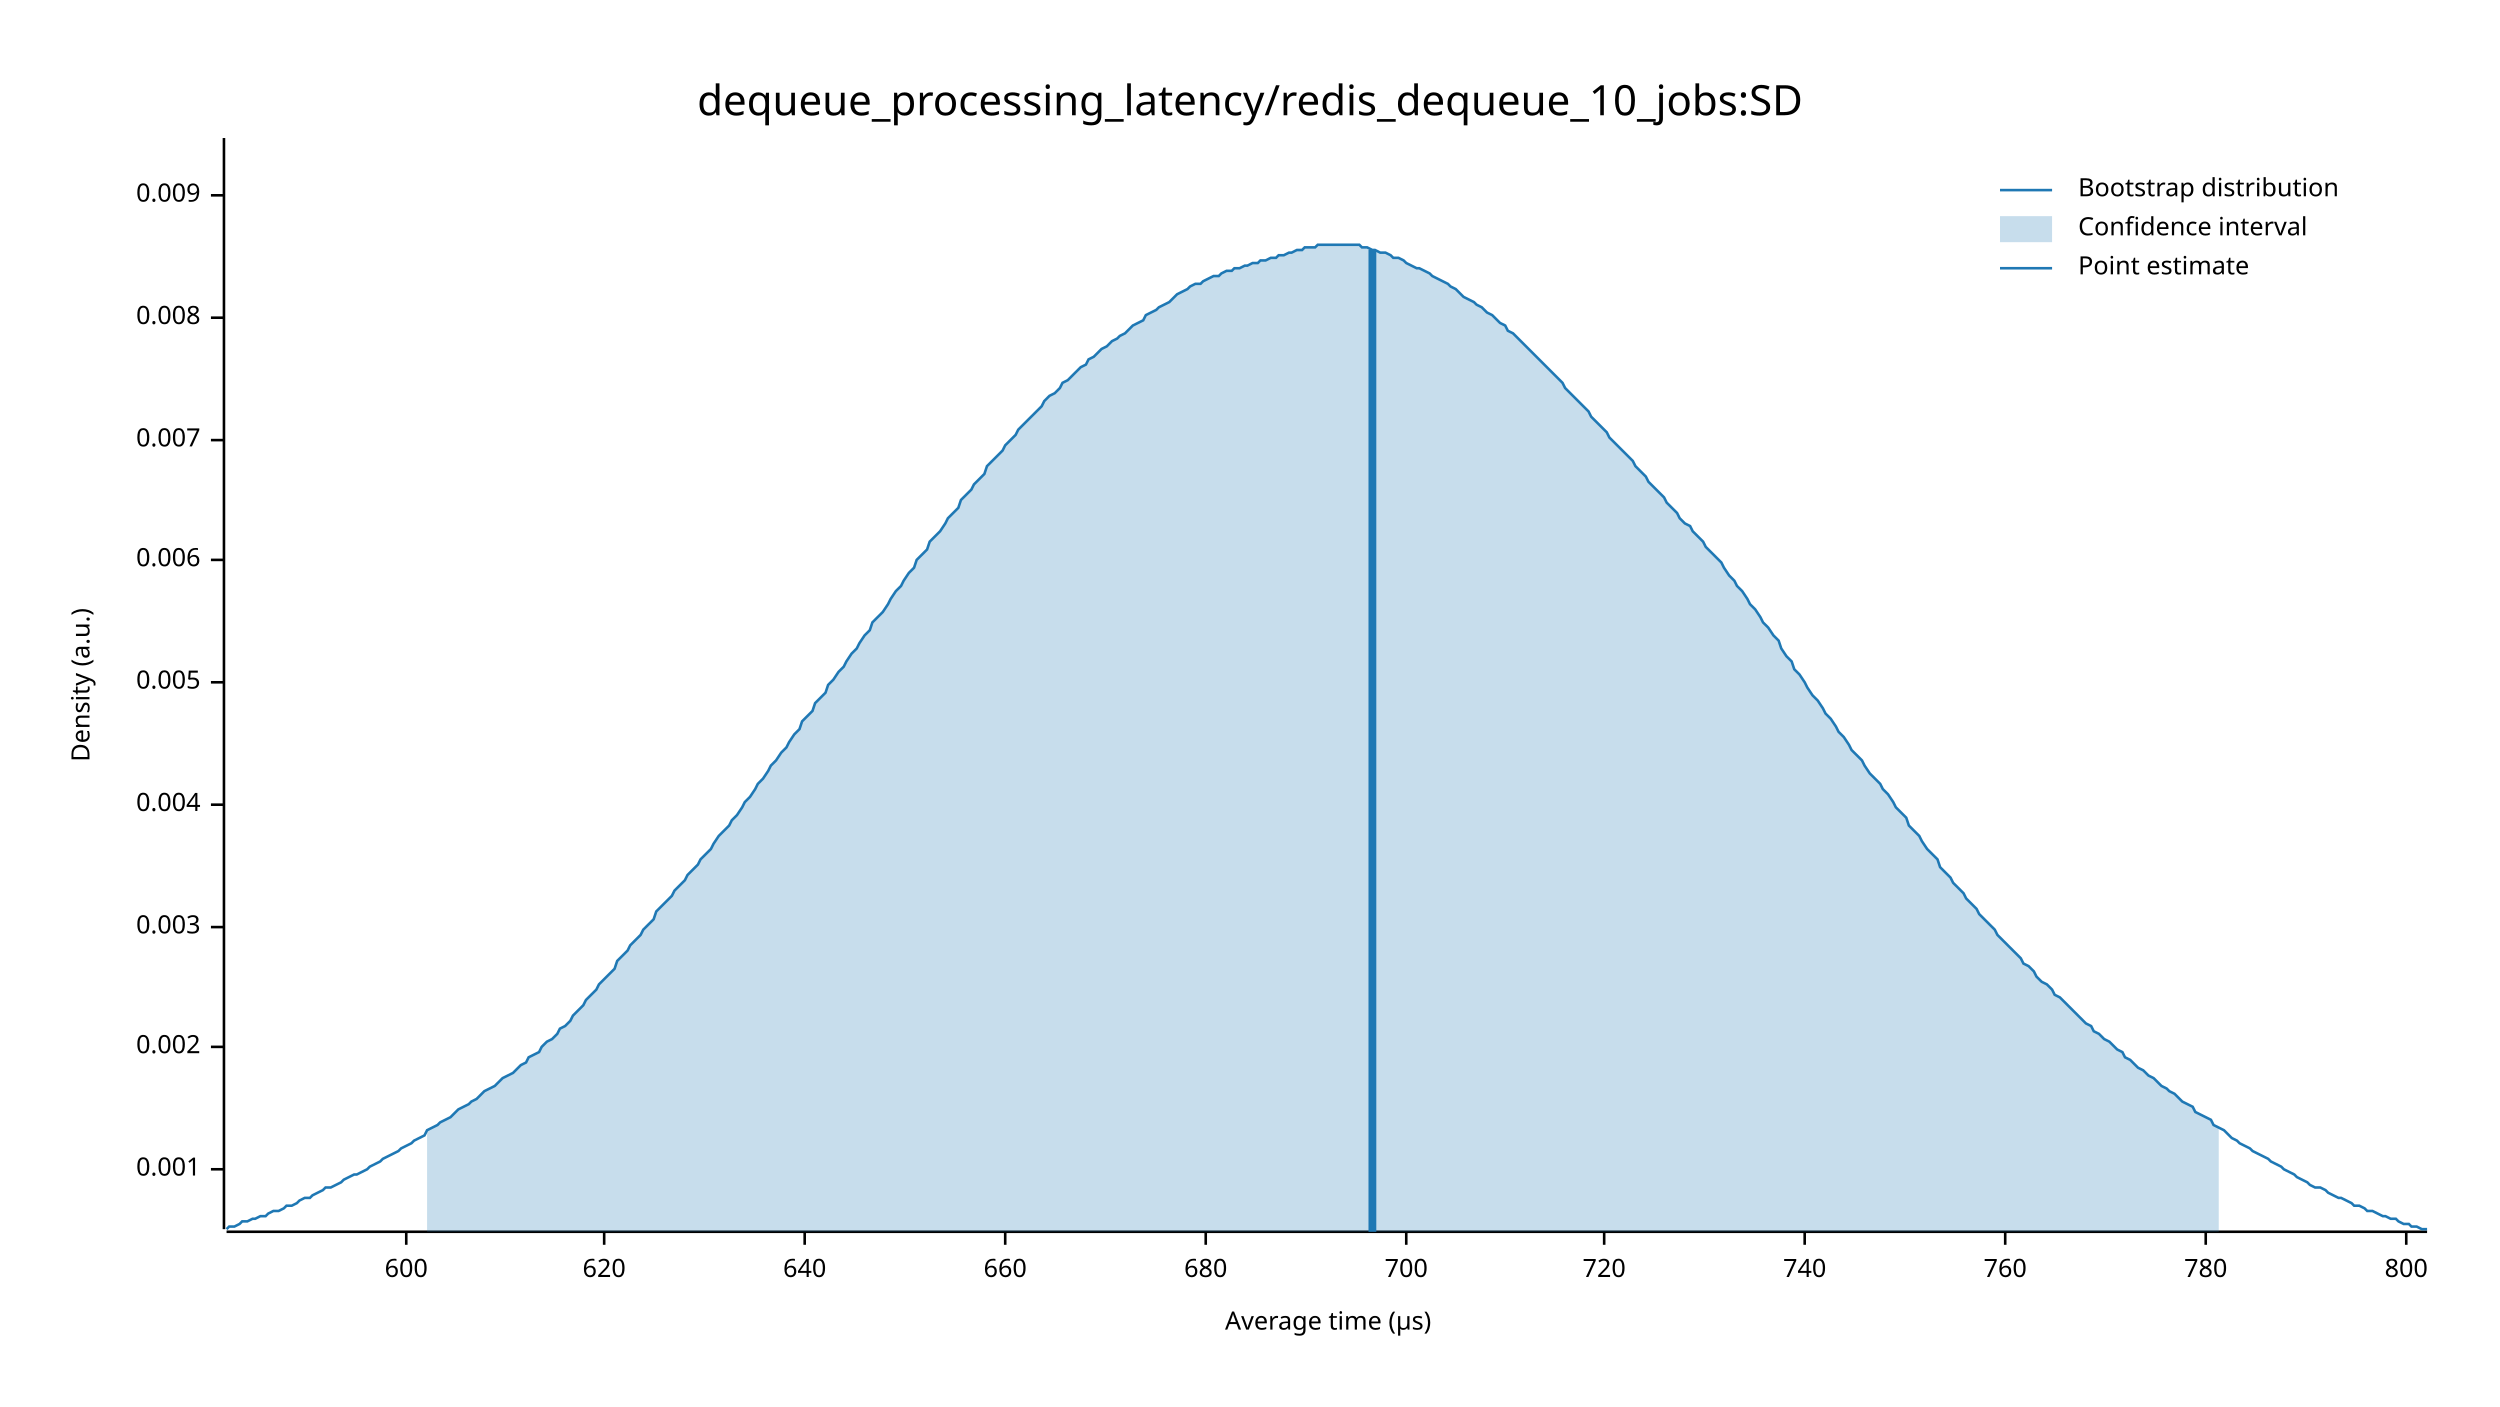
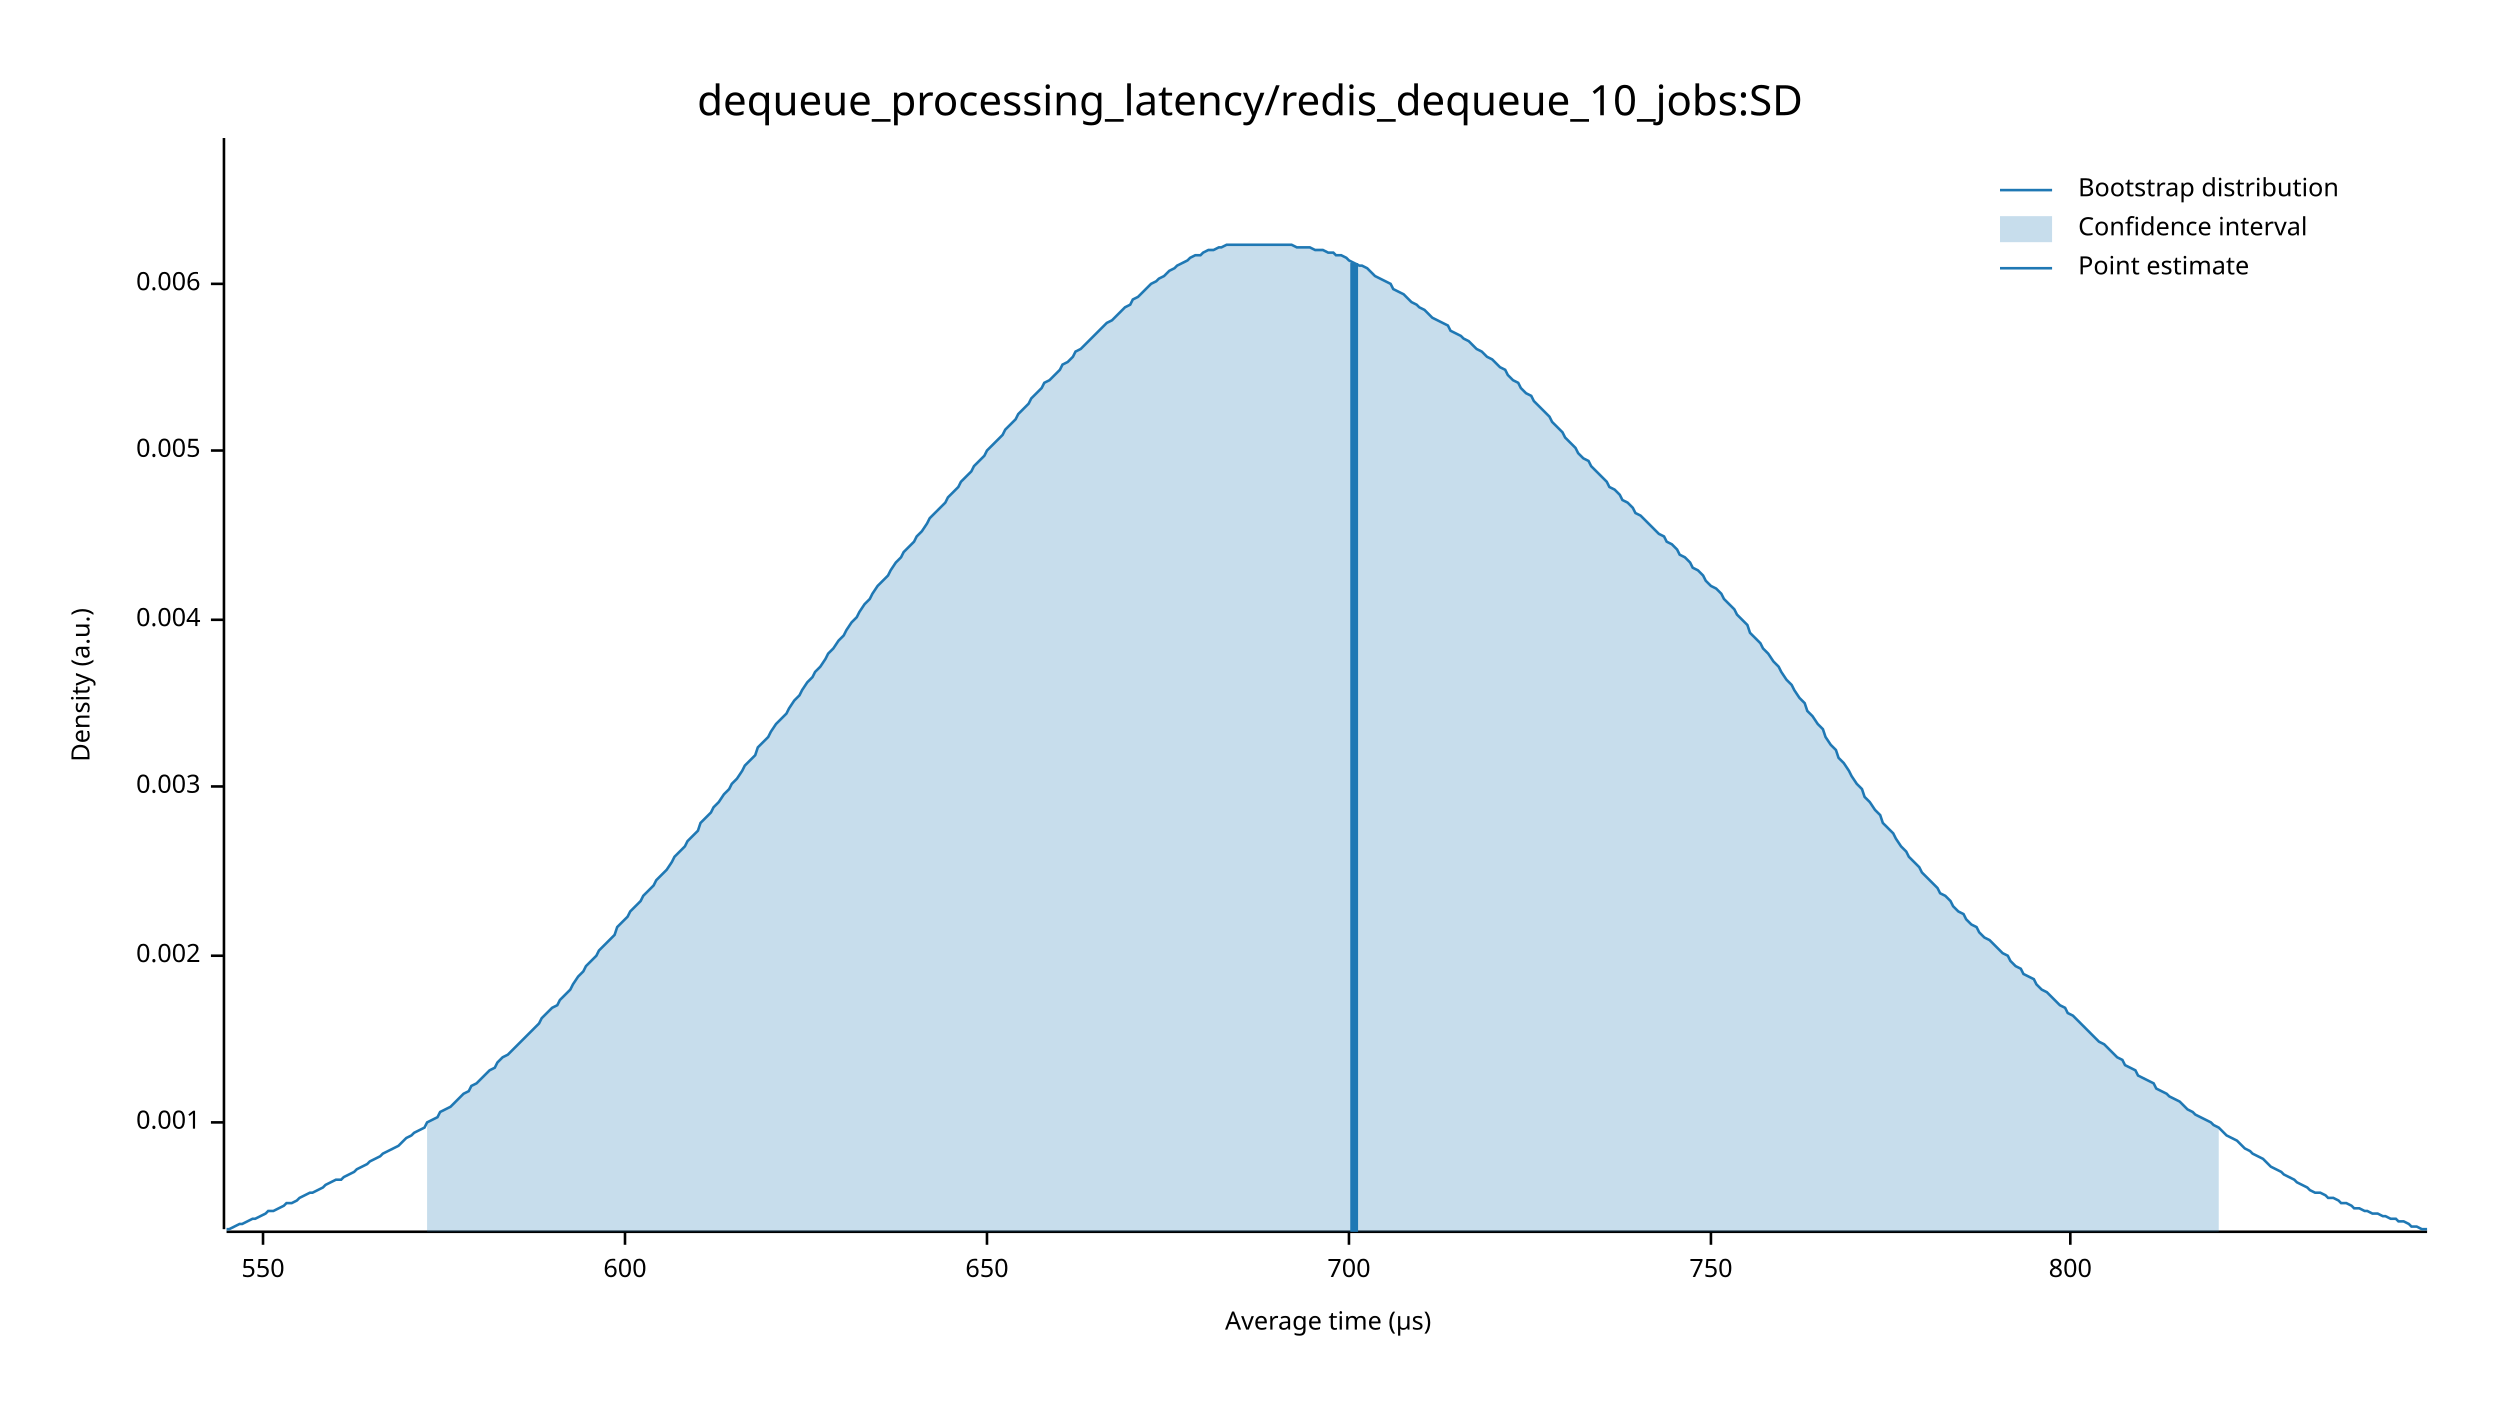
<svg xmlns="http://www.w3.org/2000/svg" width="960" height="540" viewBox="0 0 960 540">
  <text x="480" y="32" dy="0.76em" text-anchor="middle" font-family="sans-serif" font-size="16.129" opacity="1" fill="#000000">
dequeue_processing_latency/redis_dequeue_10_jobs:SD
</text>
  <text x="27" y="263" dy="0.76em" text-anchor="middle" font-family="sans-serif" font-size="9.677" opacity="1" fill="#000000" transform="rotate(270, 27, 263)">
Density (a.u.)
</text>
  <text x="510" y="513" dy="-0.5ex" text-anchor="middle" font-family="sans-serif" font-size="9.677" opacity="1" fill="#000000">
Average time (µs)
</text>
  <polyline fill="none" opacity="1" stroke="#000000" stroke-width="1" points="86,53 86,472 " />
-   <text x="77" y="449" dy="0.5ex" text-anchor="end" font-family="sans-serif" font-size="9.677" opacity="1" fill="#000000">
+   <text x="77" y="431" dy="0.5ex" text-anchor="end" font-family="sans-serif" font-size="9.677" opacity="1" fill="#000000">
0.001
</text>
-   <polyline fill="none" opacity="1" stroke="#000000" stroke-width="1" points="81,449 86,449 " />
-   <text x="77" y="402" dy="0.5ex" text-anchor="end" font-family="sans-serif" font-size="9.677" opacity="1" fill="#000000">
+   <polyline fill="none" opacity="1" stroke="#000000" stroke-width="1" points="81,431 86,431 " />
+   <text x="77" y="367" dy="0.5ex" text-anchor="end" font-family="sans-serif" font-size="9.677" opacity="1" fill="#000000">
0.002
</text>
-   <polyline fill="none" opacity="1" stroke="#000000" stroke-width="1" points="81,402 86,402 " />
-   <text x="77" y="356" dy="0.5ex" text-anchor="end" font-family="sans-serif" font-size="9.677" opacity="1" fill="#000000">
+   <polyline fill="none" opacity="1" stroke="#000000" stroke-width="1" points="81,367 86,367 " />
+   <text x="77" y="302" dy="0.5ex" text-anchor="end" font-family="sans-serif" font-size="9.677" opacity="1" fill="#000000">
0.003
</text>
-   <polyline fill="none" opacity="1" stroke="#000000" stroke-width="1" points="81,356 86,356 " />
-   <text x="77" y="309" dy="0.5ex" text-anchor="end" font-family="sans-serif" font-size="9.677" opacity="1" fill="#000000">
+   <polyline fill="none" opacity="1" stroke="#000000" stroke-width="1" points="81,302 86,302 " />
+   <text x="77" y="238" dy="0.5ex" text-anchor="end" font-family="sans-serif" font-size="9.677" opacity="1" fill="#000000">
0.004
</text>
-   <polyline fill="none" opacity="1" stroke="#000000" stroke-width="1" points="81,309 86,309 " />
-   <text x="77" y="262" dy="0.5ex" text-anchor="end" font-family="sans-serif" font-size="9.677" opacity="1" fill="#000000">
+   <polyline fill="none" opacity="1" stroke="#000000" stroke-width="1" points="81,238 86,238 " />
+   <text x="77" y="173" dy="0.5ex" text-anchor="end" font-family="sans-serif" font-size="9.677" opacity="1" fill="#000000">
0.005
</text>
-   <polyline fill="none" opacity="1" stroke="#000000" stroke-width="1" points="81,262 86,262 " />
-   <text x="77" y="215" dy="0.5ex" text-anchor="end" font-family="sans-serif" font-size="9.677" opacity="1" fill="#000000">
+   <polyline fill="none" opacity="1" stroke="#000000" stroke-width="1" points="81,173 86,173 " />
+   <text x="77" y="109" dy="0.5ex" text-anchor="end" font-family="sans-serif" font-size="9.677" opacity="1" fill="#000000">
0.006
</text>
-   <polyline fill="none" opacity="1" stroke="#000000" stroke-width="1" points="81,215 86,215 " />
-   <text x="77" y="169" dy="0.5ex" text-anchor="end" font-family="sans-serif" font-size="9.677" opacity="1" fill="#000000">
- 0.007
+   <polyline fill="none" opacity="1" stroke="#000000" stroke-width="1" points="81,109 86,109 " />
+   <polyline fill="none" opacity="1" stroke="#000000" stroke-width="1" points="87,473 932,473 " />
+   <text x="101" y="483" dy="0.76em" text-anchor="middle" font-family="sans-serif" font-size="9.677" opacity="1" fill="#000000">
+ 550
</text>
-   <polyline fill="none" opacity="1" stroke="#000000" stroke-width="1" points="81,169 86,169 " />
-   <text x="77" y="122" dy="0.5ex" text-anchor="end" font-family="sans-serif" font-size="9.677" opacity="1" fill="#000000">
- 0.008
- </text>
-   <polyline fill="none" opacity="1" stroke="#000000" stroke-width="1" points="81,122 86,122 " />
-   <text x="77" y="75" dy="0.5ex" text-anchor="end" font-family="sans-serif" font-size="9.677" opacity="1" fill="#000000">
- 0.009
- </text>
-   <polyline fill="none" opacity="1" stroke="#000000" stroke-width="1" points="81,75 86,75 " />
-   <polyline fill="none" opacity="1" stroke="#000000" stroke-width="1" points="87,473 932,473 " />
-   <text x="156" y="483" dy="0.76em" text-anchor="middle" font-family="sans-serif" font-size="9.677" opacity="1" fill="#000000">
+   <polyline fill="none" opacity="1" stroke="#000000" stroke-width="1" points="101,473 101,478 " />
+   <text x="240" y="483" dy="0.76em" text-anchor="middle" font-family="sans-serif" font-size="9.677" opacity="1" fill="#000000">
600
</text>
-   <polyline fill="none" opacity="1" stroke="#000000" stroke-width="1" points="156,473 156,478 " />
-   <text x="232" y="483" dy="0.76em" text-anchor="middle" font-family="sans-serif" font-size="9.677" opacity="1" fill="#000000">
- 620
+   <polyline fill="none" opacity="1" stroke="#000000" stroke-width="1" points="240,473 240,478 " />
+   <text x="379" y="483" dy="0.76em" text-anchor="middle" font-family="sans-serif" font-size="9.677" opacity="1" fill="#000000">
+ 650
</text>
-   <polyline fill="none" opacity="1" stroke="#000000" stroke-width="1" points="232,473 232,478 " />
-   <text x="309" y="483" dy="0.76em" text-anchor="middle" font-family="sans-serif" font-size="9.677" opacity="1" fill="#000000">
- 640
- </text>
-   <polyline fill="none" opacity="1" stroke="#000000" stroke-width="1" points="309,473 309,478 " />
-   <text x="386" y="483" dy="0.76em" text-anchor="middle" font-family="sans-serif" font-size="9.677" opacity="1" fill="#000000">
- 660
- </text>
-   <polyline fill="none" opacity="1" stroke="#000000" stroke-width="1" points="386,473 386,478 " />
-   <text x="463" y="483" dy="0.76em" text-anchor="middle" font-family="sans-serif" font-size="9.677" opacity="1" fill="#000000">
- 680
- </text>
-   <polyline fill="none" opacity="1" stroke="#000000" stroke-width="1" points="463,473 463,478 " />
-   <text x="540" y="483" dy="0.76em" text-anchor="middle" font-family="sans-serif" font-size="9.677" opacity="1" fill="#000000">
+   <polyline fill="none" opacity="1" stroke="#000000" stroke-width="1" points="379,473 379,478 " />
+   <text x="518" y="483" dy="0.76em" text-anchor="middle" font-family="sans-serif" font-size="9.677" opacity="1" fill="#000000">
700
</text>
-   <polyline fill="none" opacity="1" stroke="#000000" stroke-width="1" points="540,473 540,478 " />
-   <text x="616" y="483" dy="0.76em" text-anchor="middle" font-family="sans-serif" font-size="9.677" opacity="1" fill="#000000">
- 720
+   <polyline fill="none" opacity="1" stroke="#000000" stroke-width="1" points="518,473 518,478 " />
+   <text x="657" y="483" dy="0.76em" text-anchor="middle" font-family="sans-serif" font-size="9.677" opacity="1" fill="#000000">
+ 750
</text>
-   <polyline fill="none" opacity="1" stroke="#000000" stroke-width="1" points="616,473 616,478 " />
-   <text x="693" y="483" dy="0.76em" text-anchor="middle" font-family="sans-serif" font-size="9.677" opacity="1" fill="#000000">
- 740
- </text>
-   <polyline fill="none" opacity="1" stroke="#000000" stroke-width="1" points="693,473 693,478 " />
-   <text x="770" y="483" dy="0.76em" text-anchor="middle" font-family="sans-serif" font-size="9.677" opacity="1" fill="#000000">
- 760
- </text>
-   <polyline fill="none" opacity="1" stroke="#000000" stroke-width="1" points="770,473 770,478 " />
-   <text x="847" y="483" dy="0.76em" text-anchor="middle" font-family="sans-serif" font-size="9.677" opacity="1" fill="#000000">
- 780
- </text>
-   <polyline fill="none" opacity="1" stroke="#000000" stroke-width="1" points="847,473 847,478 " />
-   <text x="924" y="483" dy="0.76em" text-anchor="middle" font-family="sans-serif" font-size="9.677" opacity="1" fill="#000000">
+   <polyline fill="none" opacity="1" stroke="#000000" stroke-width="1" points="657,473 657,478 " />
+   <text x="795" y="483" dy="0.76em" text-anchor="middle" font-family="sans-serif" font-size="9.677" opacity="1" fill="#000000">
800
</text>
-   <polyline fill="none" opacity="1" stroke="#000000" stroke-width="1" points="924,473 924,478 " />
-   <polyline fill="none" opacity="1" stroke="#1F78B4" stroke-width="1" points="87,472 88,471 90,471 92,470 93,469 95,469 97,468 98,468 100,467 102,467 103,466 105,465 107,465 109,464 110,463 112,463 114,462 115,461 117,460 119,460 120,459 122,458 124,457 125,456 127,456 129,455 131,454 132,453 134,452 136,451 137,451 139,450 141,449 142,448 144,447 146,446 147,445 149,444 151,443 153,442 154,441 156,440 158,439 159,438 161,437 163,436 164,434 166,433 168,432 169,431 171,430 173,429 175,427 176,426 178,425 180,424 181,423 183,422 185,420 186,419 188,418 190,417 191,416 193,414 195,413 197,412 198,411 200,409 202,408 203,406 205,405 207,404 208,402 210,400 212,399 214,397 215,395 217,394 219,392 220,390 222,388 224,386 225,384 227,382 229,380 230,378 232,376 234,374 236,372 237,369 239,367 241,365 242,363 244,361 246,359 247,357 249,355 251,353 252,350 254,348 256,346 258,344 259,342 261,340 263,338 264,336 266,334 268,332 269,330 271,328 273,326 274,324 276,321 278,319 280,317 281,315 283,313 285,310 286,308 288,306 290,303 291,301 293,299 295,296 296,294 298,292 300,289 302,287 303,285 305,282 307,280 308,277 310,275 312,273 313,270 315,268 317,266 318,263 320,261 322,258 324,256 325,254 327,251 329,249 330,247 332,244 334,242 335,239 337,237 339,235 341,232 342,230 344,227 346,225 347,223 349,220 351,218 352,215 354,213 356,211 357,208 359,206 361,204 363,201 364,199 366,197 368,195 369,192 371,190 373,188 374,186 376,184 378,182 379,179 381,177 383,175 385,173 386,171 388,169 390,167 391,165 393,163 395,161 396,160 398,158 400,156 401,154 403,152 405,151 407,149 408,147 410,146 412,144 413,143 415,141 417,140 418,138 420,137 422,135 423,134 425,133 427,131 429,130 430,129 432,128 434,126 435,125 437,124 439,123 440,121 442,120 444,119 445,118 447,117 449,116 451,114 452,113 454,112 456,111 457,110 459,109 461,109 462,108 464,107 466,106 468,106 469,105 471,104 473,104 474,103 476,103 478,102 479,102 481,101 483,101 484,100 486,100 488,99 490,99 491,98 493,98 495,97 496,97 498,96 500,96 501,95 503,95 505,95 506,94 508,94 510,94 512,94 513,94 515,94 517,94 518,94 520,94 522,94 523,95 525,95 527,96 528,96 530,97 532,97 534,98 535,99 537,99 539,100 540,101 542,102 544,103 545,103 547,104 549,105 550,106 552,107 554,108 556,109 557,110 559,111 561,113 562,114 564,115 566,116 567,117 569,118 571,120 573,121 574,122 576,124 578,125 579,127 581,128 583,130 584,131 586,133 588,135 589,136 591,138 593,140 595,142 596,143 598,145 600,147 601,149 603,151 605,153 606,154 608,156 610,158 611,160 613,162 615,164 617,166 618,168 620,170 622,172 623,173 625,175 627,177 628,179 630,181 632,183 633,185 635,187 637,189 639,191 640,193 642,195 644,197 645,199 647,201 649,202 650,204 652,206 654,208 655,210 657,212 659,214 661,216 662,218 664,221 666,223 667,225 669,227 671,230 672,232 674,234 676,237 677,239 679,241 681,244 683,246 684,249 686,252 688,254 689,257 691,259 693,262 694,264 696,267 698,269 700,272 701,274 703,276 705,279 706,281 708,283 710,286 711,288 713,290 715,292 716,294 718,297 720,299 722,301 723,303 725,305 727,308 728,310 730,312 732,314 733,317 735,319 737,321 738,323 740,326 742,328 744,330 745,333 747,335 749,337 750,339 752,341 754,343 755,345 757,347 759,349 760,351 762,353 764,355 766,357 767,359 769,361 771,363 772,364 774,366 776,368 777,370 779,371 781,373 782,375 784,377 786,378 788,380 789,382 791,383 793,385 794,386 796,388 798,390 799,391 801,393 803,394 804,396 806,397 808,399 810,400 811,401 813,403 815,404 816,406 818,407 820,409 821,410 823,411 825,413 827,414 828,415 830,417 832,418 833,419 835,420 837,422 838,423 840,424 842,425 843,427 845,428 847,429 849,430 850,432 852,433 854,434 855,435 857,437 859,438 860,439 862,440 864,441 865,442 867,443 869,444 871,445 872,446 874,447 876,448 877,449 879,450 881,451 882,452 884,453 886,454 887,455 889,456 891,456 893,457 894,458 896,459 898,460 899,460 901,461 903,462 904,463 906,463 908,464 909,465 911,465 913,466 915,467 916,467 918,468 920,468 921,469 923,470 925,470 926,471 928,471 930,472 932,472 " />
-   <polygon opacity="0.25" fill="#1F78B4" points="164,434 166,433 168,432 169,431 171,430 173,429 175,427 176,426 178,425 180,424 181,423 183,422 185,420 186,419 188,418 190,417 191,416 193,414 195,413 197,412 198,411 200,409 202,408 203,406 205,405 207,404 208,402 210,400 212,399 214,397 215,395 217,394 219,392 220,390 222,388 224,386 225,384 227,382 229,380 230,378 232,376 234,374 236,372 237,369 239,367 241,365 242,363 244,361 246,359 247,357 249,355 251,353 252,350 254,348 256,346 258,344 259,342 261,340 263,338 264,336 266,334 268,332 269,330 271,328 273,326 274,324 276,321 278,319 280,317 281,315 283,313 285,310 286,308 288,306 290,303 291,301 293,299 295,296 296,294 298,292 300,289 302,287 303,285 305,282 307,280 308,277 310,275 312,273 313,270 315,268 317,266 318,263 320,261 322,258 324,256 325,254 327,251 329,249 330,247 332,244 334,242 335,239 337,237 339,235 341,232 342,230 344,227 346,225 347,223 349,220 351,218 352,215 354,213 356,211 357,208 359,206 361,204 363,201 364,199 366,197 368,195 369,192 371,190 373,188 374,186 376,184 378,182 379,179 381,177 383,175 385,173 386,171 388,169 390,167 391,165 393,163 395,161 396,160 398,158 400,156 401,154 403,152 405,151 407,149 408,147 410,146 412,144 413,143 415,141 417,140 418,138 420,137 422,135 423,134 425,133 427,131 429,130 430,129 432,128 434,126 435,125 437,124 439,123 440,121 442,120 444,119 445,118 447,117 449,116 451,114 452,113 454,112 456,111 457,110 459,109 461,109 462,108 464,107 466,106 468,106 469,105 471,104 473,104 474,103 476,103 478,102 479,102 481,101 483,101 484,100 486,100 488,99 490,99 491,98 493,98 495,97 496,97 498,96 500,96 501,95 503,95 505,95 506,94 508,94 510,94 512,94 513,94 515,94 517,94 518,94 520,94 522,94 523,95 525,95 527,96 528,96 530,97 532,97 534,98 535,99 537,99 539,100 540,101 542,102 544,103 545,103 547,104 549,105 550,106 552,107 554,108 556,109 557,110 559,111 561,113 562,114 564,115 566,116 567,117 569,118 571,120 573,121 574,122 576,124 578,125 579,127 581,128 583,130 584,131 586,133 588,135 589,136 591,138 593,140 595,142 596,143 598,145 600,147 601,149 603,151 605,153 606,154 608,156 610,158 611,160 613,162 615,164 617,166 618,168 620,170 622,172 623,173 625,175 627,177 628,179 630,181 632,183 633,185 635,187 637,189 639,191 640,193 642,195 644,197 645,199 647,201 649,202 650,204 652,206 654,208 655,210 657,212 659,214 661,216 662,218 664,221 666,223 667,225 669,227 671,230 672,232 674,234 676,237 677,239 679,241 681,244 683,246 684,249 686,252 688,254 689,257 691,259 693,262 694,264 696,267 698,269 700,272 701,274 703,276 705,279 706,281 708,283 710,286 711,288 713,290 715,292 716,294 718,297 720,299 722,301 723,303 725,305 727,308 728,310 730,312 732,314 733,317 735,319 737,321 738,323 740,326 742,328 744,330 745,333 747,335 749,337 750,339 752,341 754,343 755,345 757,347 759,349 760,351 762,353 764,355 766,357 767,359 769,361 771,363 772,364 774,366 776,368 777,370 779,371 781,373 782,375 784,377 786,378 788,380 789,382 791,383 793,385 794,386 796,388 798,390 799,391 801,393 803,394 804,396 806,397 808,399 810,400 811,401 813,403 815,404 816,406 818,407 820,409 821,410 823,411 825,413 827,414 828,415 830,417 832,418 833,419 835,420 837,422 838,423 840,424 842,425 843,427 845,428 847,429 849,430 850,432 852,433 852,473 164,473 " />
-   <polyline fill="none" opacity="1" stroke="#1F78B4" stroke-width="3" points="527,473 527,96 " />
+   <polyline fill="none" opacity="1" stroke="#000000" stroke-width="1" points="795,473 795,478 " />
+   <polyline fill="none" opacity="1" stroke="#1F78B4" stroke-width="1" points="87,472 88,472 90,471 92,470 93,470 95,469 97,468 98,468 100,467 102,466 103,465 105,465 107,464 109,463 110,462 112,462 114,461 115,460 117,459 119,458 120,458 122,457 124,456 125,455 127,454 129,453 131,453 132,452 134,451 136,450 137,449 139,448 141,447 142,446 144,445 146,444 147,443 149,442 151,441 153,440 154,439 156,437 158,436 159,435 161,434 163,433 164,431 166,430 168,429 169,427 171,426 173,425 175,423 176,422 178,420 180,419 181,417 183,416 185,414 186,413 188,411 190,410 191,408 193,406 195,405 197,403 198,402 200,400 202,398 203,397 205,395 207,393 208,391 210,389 212,387 214,386 215,384 217,382 219,380 220,378 222,375 224,373 225,371 227,369 229,367 230,365 232,363 234,361 236,359 237,356 239,354 241,352 242,350 244,348 246,346 247,344 249,342 251,340 252,338 254,336 256,334 258,331 259,329 261,327 263,325 264,323 266,321 268,319 269,316 271,314 273,312 274,310 276,308 278,305 280,303 281,301 283,299 285,296 286,294 288,292 290,290 291,287 293,285 295,283 296,281 298,278 300,276 302,274 303,272 305,269 307,267 308,265 310,262 312,260 313,258 315,256 317,253 318,251 320,249 322,246 324,244 325,242 327,239 329,237 330,235 332,232 334,230 335,228 337,225 339,223 341,221 342,219 344,216 346,214 347,212 349,210 351,208 352,206 354,204 356,201 357,199 359,197 361,195 363,193 364,191 366,189 368,187 369,185 371,183 373,181 374,179 376,177 378,175 379,173 381,171 383,169 385,167 386,165 388,163 390,161 391,159 393,157 395,155 396,153 398,151 400,149 401,147 403,146 405,144 407,142 408,140 410,139 412,137 413,135 415,134 417,132 418,131 420,129 422,127 423,126 425,124 427,123 429,121 430,120 432,118 434,117 435,115 437,114 439,112 440,111 442,109 444,108 445,107 447,106 449,104 451,103 452,102 454,101 456,100 457,99 459,98 461,98 462,97 464,96 466,96 468,95 469,95 471,94 473,94 474,94 476,94 478,94 479,94 481,94 483,94 484,94 486,94 488,94 490,94 491,94 493,94 495,94 496,94 498,95 500,95 501,95 503,95 505,96 506,96 508,96 510,97 512,97 513,98 515,98 517,99 518,100 520,101 522,102 523,102 525,103 527,105 528,106 530,107 532,108 534,109 535,111 537,112 539,113 540,114 542,116 544,117 545,118 547,119 549,121 550,122 552,123 554,124 556,125 557,127 559,128 561,129 562,130 564,131 566,133 567,134 569,135 571,137 573,138 574,139 576,141 578,142 579,144 581,146 583,147 584,149 586,151 588,152 589,154 591,156 593,158 595,160 596,162 598,164 600,166 601,168 603,170 605,172 606,174 608,176 610,177 611,179 613,181 615,183 617,185 618,187 620,188 622,190 623,192 625,193 627,195 628,197 630,198 632,200 633,201 635,203 637,205 639,206 640,208 642,209 644,211 645,213 647,214 649,216 650,218 652,219 654,221 655,223 657,225 659,226 661,228 662,230 664,232 666,234 667,236 669,238 671,240 672,243 674,245 676,247 677,249 679,251 681,254 683,256 684,258 686,261 688,263 689,265 691,268 693,270 694,273 696,275 698,278 700,280 701,283 703,286 705,288 706,291 708,293 710,296 711,298 713,301 715,303 716,306 718,308 720,311 722,313 723,316 725,318 727,320 728,322 730,325 732,327 733,329 735,331 737,333 738,335 740,337 742,339 744,341 745,343 747,344 749,346 750,348 752,350 754,351 755,353 757,355 759,356 760,358 762,360 764,361 766,363 767,364 769,366 771,367 772,369 774,371 776,372 777,374 779,375 781,376 782,378 784,380 786,381 788,383 789,384 791,386 793,387 794,389 796,390 798,392 799,393 801,395 803,397 804,398 806,400 808,401 810,403 811,404 813,406 815,407 816,409 818,410 820,411 821,413 823,414 825,415 827,416 828,418 830,419 832,420 833,421 835,422 837,423 838,424 840,426 842,427 843,428 845,429 847,430 849,431 850,432 852,433 854,435 855,436 857,437 859,438 860,439 862,441 864,442 865,443 867,444 869,445 871,447 872,448 874,449 876,450 877,451 879,452 881,453 882,454 884,455 886,456 887,457 889,458 891,458 893,459 894,460 896,460 898,461 899,462 901,462 903,463 904,464 906,464 908,465 909,465 911,466 913,466 915,467 916,467 918,468 920,468 921,469 923,469 925,470 926,471 928,471 930,472 932,472 " />
+   <polygon opacity="0.25" fill="#1F78B4" points="164,431 166,430 168,429 169,427 171,426 173,425 175,423 176,422 178,420 180,419 181,417 183,416 185,414 186,413 188,411 190,410 191,408 193,406 195,405 197,403 198,402 200,400 202,398 203,397 205,395 207,393 208,391 210,389 212,387 214,386 215,384 217,382 219,380 220,378 222,375 224,373 225,371 227,369 229,367 230,365 232,363 234,361 236,359 237,356 239,354 241,352 242,350 244,348 246,346 247,344 249,342 251,340 252,338 254,336 256,334 258,331 259,329 261,327 263,325 264,323 266,321 268,319 269,316 271,314 273,312 274,310 276,308 278,305 280,303 281,301 283,299 285,296 286,294 288,292 290,290 291,287 293,285 295,283 296,281 298,278 300,276 302,274 303,272 305,269 307,267 308,265 310,262 312,260 313,258 315,256 317,253 318,251 320,249 322,246 324,244 325,242 327,239 329,237 330,235 332,232 334,230 335,228 337,225 339,223 341,221 342,219 344,216 346,214 347,212 349,210 351,208 352,206 354,204 356,201 357,199 359,197 361,195 363,193 364,191 366,189 368,187 369,185 371,183 373,181 374,179 376,177 378,175 379,173 381,171 383,169 385,167 386,165 388,163 390,161 391,159 393,157 395,155 396,153 398,151 400,149 401,147 403,146 405,144 407,142 408,140 410,139 412,137 413,135 415,134 417,132 418,131 420,129 422,127 423,126 425,124 427,123 429,121 430,120 432,118 434,117 435,115 437,114 439,112 440,111 442,109 444,108 445,107 447,106 449,104 451,103 452,102 454,101 456,100 457,99 459,98 461,98 462,97 464,96 466,96 468,95 469,95 471,94 473,94 474,94 476,94 478,94 479,94 481,94 483,94 484,94 486,94 488,94 490,94 491,94 493,94 495,94 496,94 498,95 500,95 501,95 503,95 505,96 506,96 508,96 510,97 512,97 513,98 515,98 517,99 518,100 520,101 522,102 523,102 525,103 527,105 528,106 530,107 532,108 534,109 535,111 537,112 539,113 540,114 542,116 544,117 545,118 547,119 549,121 550,122 552,123 554,124 556,125 557,127 559,128 561,129 562,130 564,131 566,133 567,134 569,135 571,137 573,138 574,139 576,141 578,142 579,144 581,146 583,147 584,149 586,151 588,152 589,154 591,156 593,158 595,160 596,162 598,164 600,166 601,168 603,170 605,172 606,174 608,176 610,177 611,179 613,181 615,183 617,185 618,187 620,188 622,190 623,192 625,193 627,195 628,197 630,198 632,200 633,201 635,203 637,205 639,206 640,208 642,209 644,211 645,213 647,214 649,216 650,218 652,219 654,221 655,223 657,225 659,226 661,228 662,230 664,232 666,234 667,236 669,238 671,240 672,243 674,245 676,247 677,249 679,251 681,254 683,256 684,258 686,261 688,263 689,265 691,268 693,270 694,273 696,275 698,278 700,280 701,283 703,286 705,288 706,291 708,293 710,296 711,298 713,301 715,303 716,306 718,308 720,311 722,313 723,316 725,318 727,320 728,322 730,325 732,327 733,329 735,331 737,333 738,335 740,337 742,339 744,341 745,343 747,344 749,346 750,348 752,350 754,351 755,353 757,355 759,356 760,358 762,360 764,361 766,363 767,364 769,366 771,367 772,369 774,371 776,372 777,374 779,375 781,376 782,378 784,380 786,381 788,383 789,384 791,386 793,387 794,389 796,390 798,392 799,393 801,395 803,397 804,398 806,400 808,401 810,403 811,404 813,406 815,407 816,409 818,410 820,411 821,413 823,414 825,415 827,416 828,418 830,419 832,420 833,421 835,422 837,423 838,424 840,426 842,427 843,428 845,429 847,430 849,431 850,432 852,433 852,473 164,473 " />
+   <polyline fill="none" opacity="1" stroke="#1F78B4" stroke-width="3" points="520,473 520,101 " />
  <text x="798" y="68" dy="0.76em" text-anchor="start" font-family="sans-serif" font-size="9.677" opacity="1" fill="#000000">
Bootstrap distribution
</text>
  <text x="798" y="83" dy="0.76em" text-anchor="start" font-family="sans-serif" font-size="9.677" opacity="1" fill="#000000">
Confidence interval
</text>
  <text x="798" y="98" dy="0.76em" text-anchor="start" font-family="sans-serif" font-size="9.677" opacity="1" fill="#000000">
Point estimate
</text>
  <polyline fill="none" opacity="1" stroke="#1F78B4" stroke-width="1" points="768,73 788,73 " />
  <rect x="768" y="83" width="20" height="10" opacity="0.25" fill="#1F78B4" stroke="none" />
  <polyline fill="none" opacity="1" stroke="#1F78B4" stroke-width="1" points="768,103 788,103 " />
</svg>
